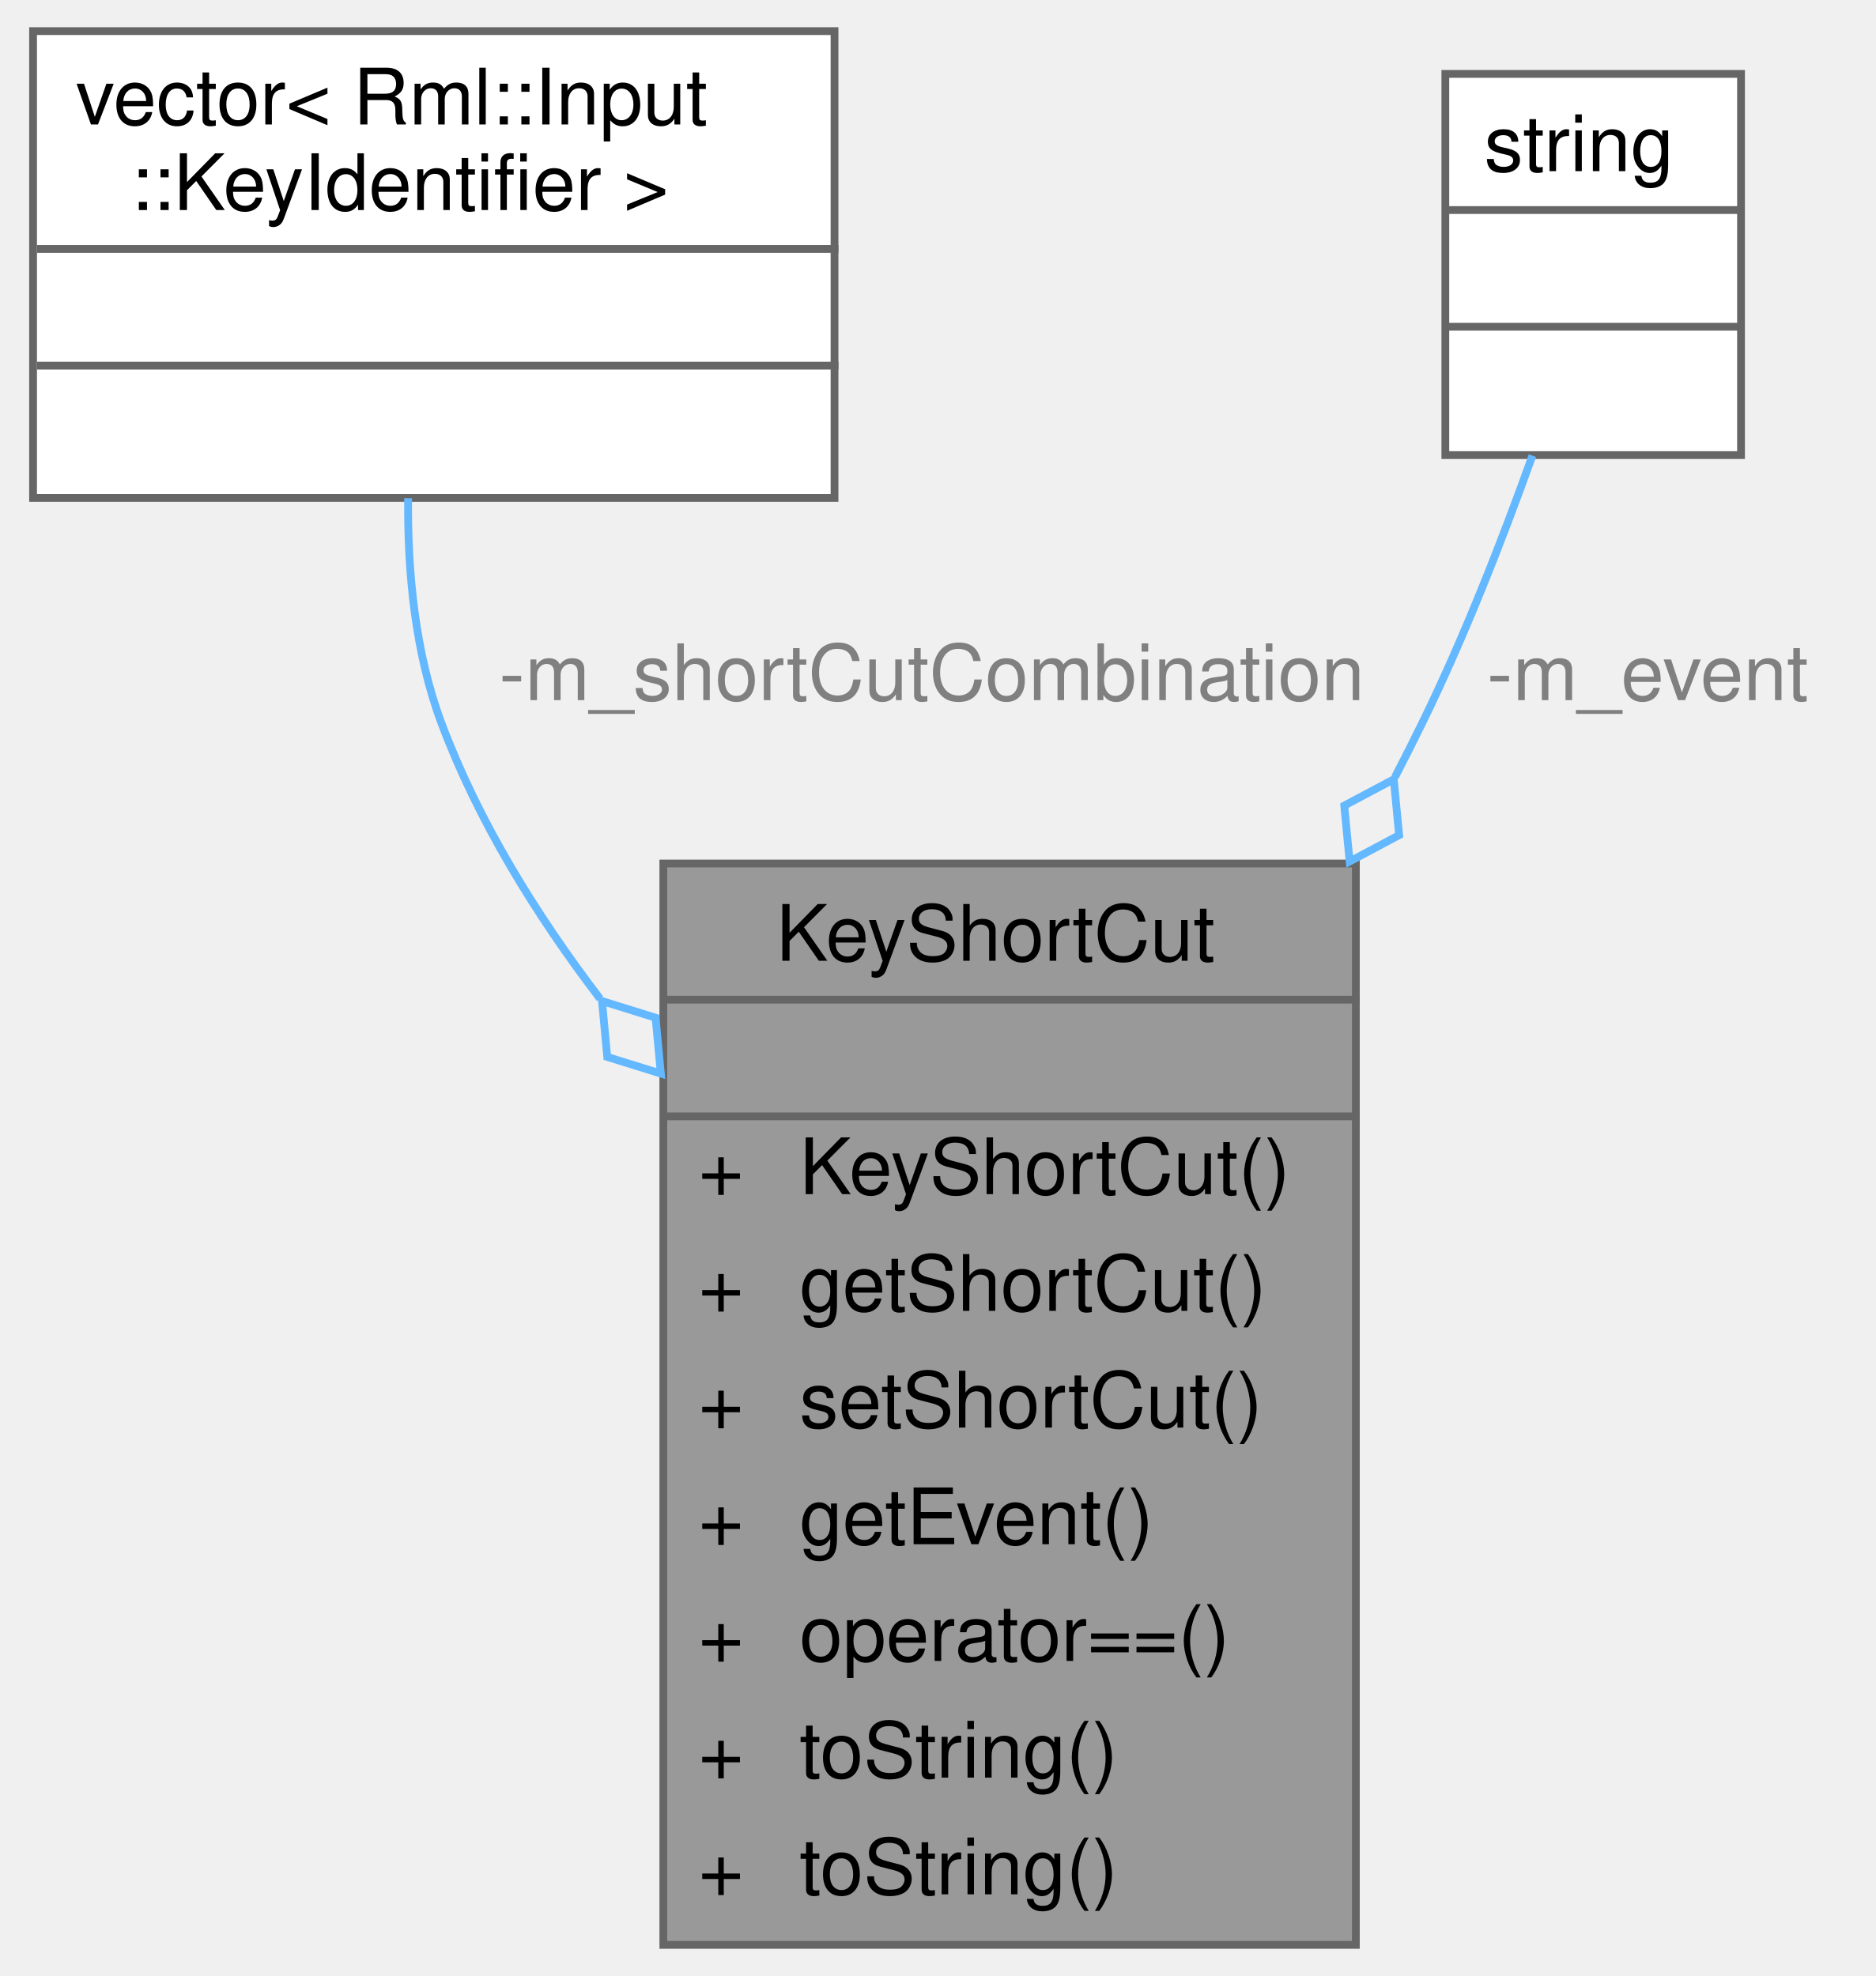
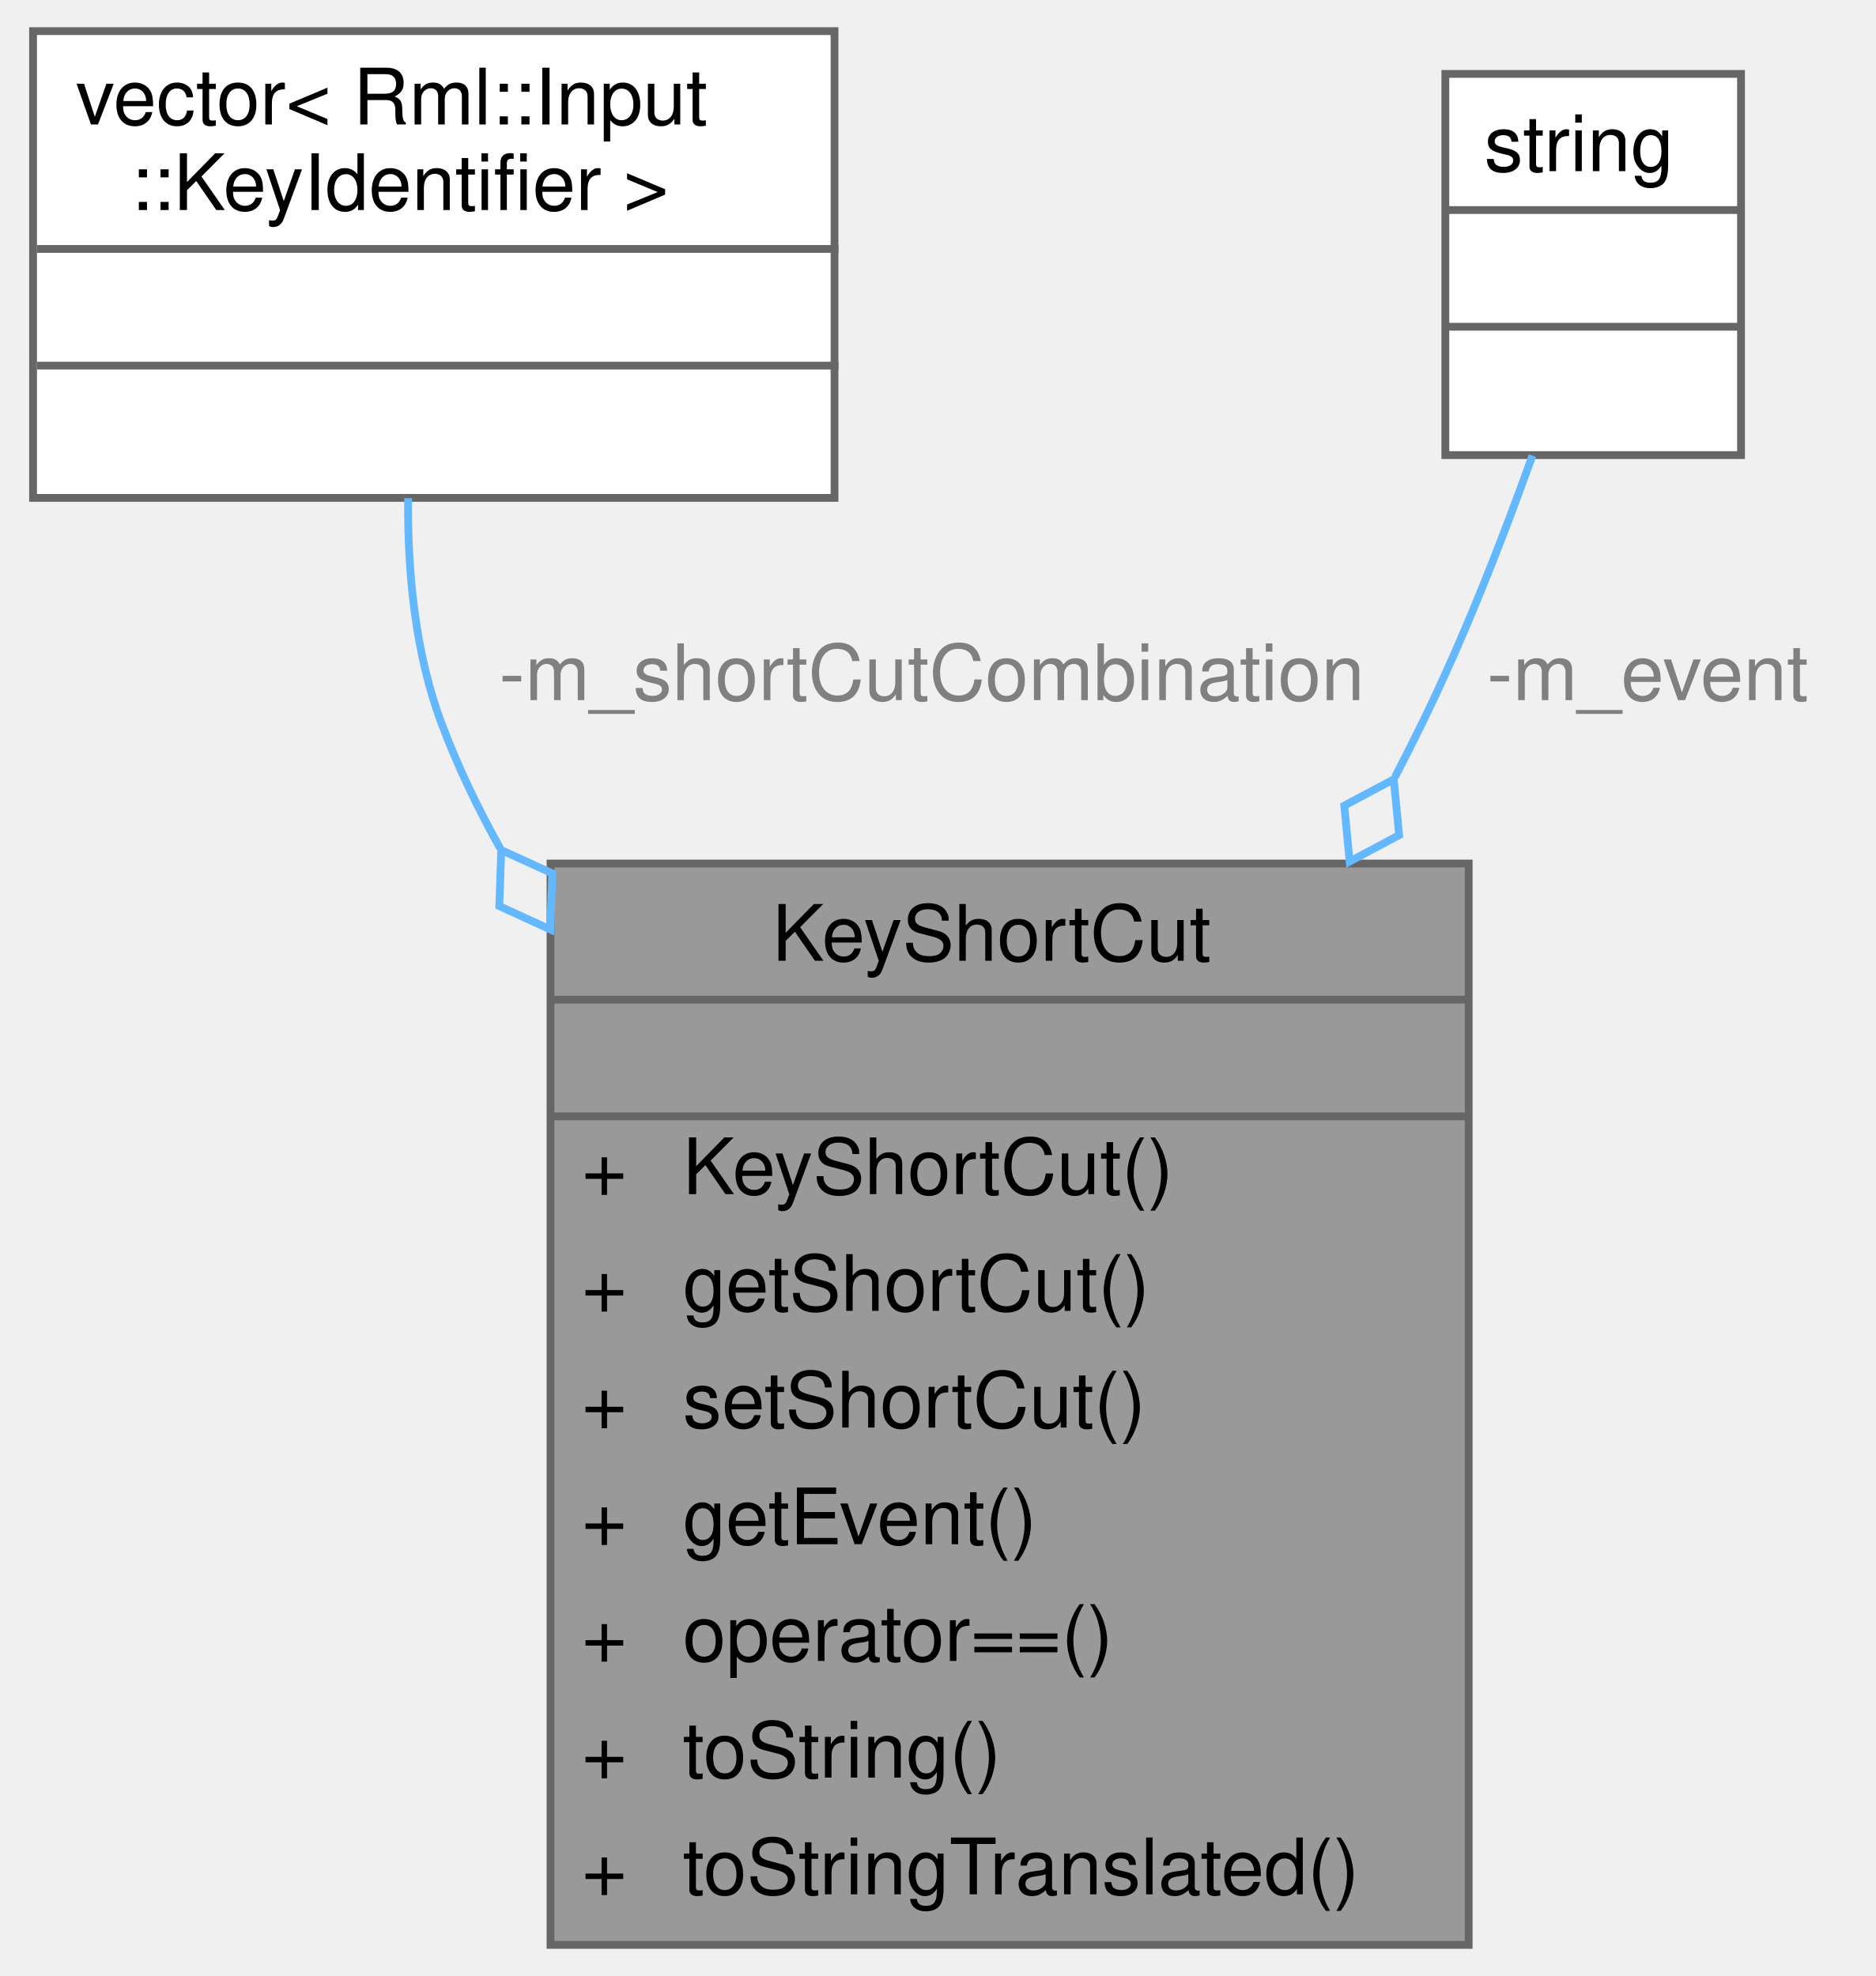
<svg xmlns="http://www.w3.org/2000/svg" xmlns:xlink="http://www.w3.org/1999/xlink" width="241pt" height="254pt" viewBox="0.00 0.00 240.50 254.00">
  <g id="graph0" class="graph" transform="scale(1 1) rotate(0) translate(4 250)">
    <g id="Node000001" class="node">
      <g id="a_Node000001">
        <a xlink:title=" ">
-           <polygon fill="#999999" stroke="transparent" points="170,-139 81,-139 81,0 170,0 170,-139" />
-           <text text-anchor="start" x="95.5" y="-126.5" font-family="Helvetica,sans-Serif" font-size="10.00">KeyShortCut</text>
-           <text text-anchor="start" x="124" y="-111.5" font-family="Helvetica,sans-Serif" font-size="10.00"> </text>
-           <text text-anchor="start" x="85.5" y="-96.5" font-family="Helvetica,sans-Serif" font-size="10.00">+</text>
-           <text text-anchor="start" x="98.5" y="-96.5" font-family="Helvetica,sans-Serif" font-size="10.00">KeyShortCut()</text>
-           <text text-anchor="start" x="85.5" y="-81.5" font-family="Helvetica,sans-Serif" font-size="10.00">+</text>
-           <text text-anchor="start" x="98.5" y="-81.5" font-family="Helvetica,sans-Serif" font-size="10.00">getShortCut()</text>
-           <text text-anchor="start" x="85.5" y="-66.5" font-family="Helvetica,sans-Serif" font-size="10.00">+</text>
-           <text text-anchor="start" x="98.5" y="-66.5" font-family="Helvetica,sans-Serif" font-size="10.00">setShortCut()</text>
-           <text text-anchor="start" x="85.5" y="-51.5" font-family="Helvetica,sans-Serif" font-size="10.00">+</text>
-           <text text-anchor="start" x="98.5" y="-51.5" font-family="Helvetica,sans-Serif" font-size="10.00">getEvent()</text>
-           <text text-anchor="start" x="85.5" y="-36.5" font-family="Helvetica,sans-Serif" font-size="10.00">+</text>
-           <text text-anchor="start" x="98.5" y="-36.5" font-family="Helvetica,sans-Serif" font-size="10.00">operator==()</text>
-           <text text-anchor="start" x="85.5" y="-21.5" font-family="Helvetica,sans-Serif" font-size="10.00">+</text>
-           <text text-anchor="start" x="98.5" y="-21.5" font-family="Helvetica,sans-Serif" font-size="10.00">toString()</text>
-           <text text-anchor="start" x="85.5" y="-6.5" font-family="Helvetica,sans-Serif" font-size="10.00">+</text>
-           <text text-anchor="start" x="98.5" y="-6.5" font-family="Helvetica,sans-Serif" font-size="10.00">toString()</text>
-           <polygon fill="#666666" stroke="#666666" points="81.5,-121.5 81.5,-121.5 170.5,-121.5 170.5,-121.5 81.5,-121.5" />
-           <polygon fill="#666666" stroke="#666666" points="81.5,-106.5 81.5,-106.5 170.5,-106.5 170.5,-106.5 81.5,-106.5" />
-           <polygon fill="none" stroke="#666666" points="81,0 81,-139 170,-139 170,0 81,0" />
+           <polygon fill="#999999" stroke="transparent" points="184.5,-139 66.5,-139 66.5,0 184.5,0 184.5,-139" />
+           <text text-anchor="start" x="95" y="-126.5" font-family="Helvetica,sans-Serif" font-size="10.00">KeyShortCut</text>
+           <text text-anchor="start" x="123.5" y="-111.5" font-family="Helvetica,sans-Serif" font-size="10.00"> </text>
+           <text text-anchor="start" x="70.5" y="-96.5" font-family="Helvetica,sans-Serif" font-size="10.00">+</text>
+           <text text-anchor="start" x="83.5" y="-96.5" font-family="Helvetica,sans-Serif" font-size="10.00">KeyShortCut()</text>
+           <text text-anchor="start" x="70.5" y="-81.5" font-family="Helvetica,sans-Serif" font-size="10.00">+</text>
+           <text text-anchor="start" x="83.5" y="-81.5" font-family="Helvetica,sans-Serif" font-size="10.00">getShortCut()</text>
+           <text text-anchor="start" x="70.5" y="-66.5" font-family="Helvetica,sans-Serif" font-size="10.00">+</text>
+           <text text-anchor="start" x="83.5" y="-66.5" font-family="Helvetica,sans-Serif" font-size="10.00">setShortCut()</text>
+           <text text-anchor="start" x="70.5" y="-51.5" font-family="Helvetica,sans-Serif" font-size="10.00">+</text>
+           <text text-anchor="start" x="83.5" y="-51.5" font-family="Helvetica,sans-Serif" font-size="10.00">getEvent()</text>
+           <text text-anchor="start" x="70.5" y="-36.5" font-family="Helvetica,sans-Serif" font-size="10.00">+</text>
+           <text text-anchor="start" x="83.5" y="-36.5" font-family="Helvetica,sans-Serif" font-size="10.00">operator==()</text>
+           <text text-anchor="start" x="70.5" y="-21.5" font-family="Helvetica,sans-Serif" font-size="10.00">+</text>
+           <text text-anchor="start" x="83.5" y="-21.5" font-family="Helvetica,sans-Serif" font-size="10.00">toString()</text>
+           <text text-anchor="start" x="70.5" y="-6.5" font-family="Helvetica,sans-Serif" font-size="10.00">+</text>
+           <text text-anchor="start" x="83.5" y="-6.5" font-family="Helvetica,sans-Serif" font-size="10.00">toStringTranslated()</text>
+           <polygon fill="#666666" stroke="#666666" points="66.5,-121.5 66.5,-121.5 184.5,-121.5 184.5,-121.5 66.5,-121.5" />
+           <polygon fill="#666666" stroke="#666666" points="66.5,-106.5 66.5,-106.5 184.5,-106.5 184.5,-106.5 66.5,-106.5" />
+           <polygon fill="none" stroke="#666666" points="66.5,0 66.5,-139 184.5,-139 184.5,0 66.5,0" />
        </a>
      </g>
    </g>
    <g id="Node000002" class="node">
      <g id="a_Node000002">
        <a xlink:title=" ">
          <polygon fill="white" stroke="transparent" points="103,-246 0,-246 0,-186 103,-186 103,-246" />
          <text text-anchor="start" x="5.5" y="-234" font-family="Helvetica,sans-Serif" font-size="10.00">vector&lt; Rml::Input</text>
          <text text-anchor="start" x="12.5" y="-223" font-family="Helvetica,sans-Serif" font-size="10.00">::KeyIdentifier &gt;</text>
          <text text-anchor="start" x="50" y="-208" font-family="Helvetica,sans-Serif" font-size="10.00"> </text>
          <text text-anchor="start" x="50" y="-193" font-family="Helvetica,sans-Serif" font-size="10.00"> </text>
          <polygon fill="#666666" stroke="#666666" points="0.5,-218 0.5,-218 103.5,-218 103.5,-218 0.5,-218" />
          <polygon fill="#666666" stroke="#666666" points="0.5,-203 0.5,-203 103.5,-203 103.5,-203 0.5,-203" />
          <polygon fill="none" stroke="#666666" points="0,-186 0,-246 103,-246 103,-186 0,-186" />
        </a>
      </g>
    </g>
    <g id="edge1_Node000001_Node000002" class="edge">
      <g id="a_edge1_Node000001_Node000002">
        <a xlink:title=" ">
-           <path fill="none" stroke="#63b8ff" d="M48.2,-185.96C48.11,-176.47 49.1,-166.05 52.5,-157 57.21,-144.46 64.58,-132.47 72.86,-121.63" />
-           <polygon fill="none" stroke="#63b8ff" points="73.12,-121.32 73.79,-114.14 80.68,-112 80,-119.18 73.12,-121.32" />
+           <path fill="none" stroke="#63b8ff" d="M48.2,-185.96C48.11,-176.47 49.1,-166.05 52.5,-157 54.55,-151.54 57.11,-146.18 60.02,-140.97" />
+           <polygon fill="none" stroke="#63b8ff" points="60.17,-140.73 59.92,-133.53 66.47,-130.52 66.73,-137.73 60.17,-140.73" />
        </a>
      </g>
      <text text-anchor="middle" x="115.5" y="-160" font-family="Helvetica,sans-Serif" font-size="10.00" fill="grey"> -m_shortCutCombination</text>
    </g>
    <g id="Node000003" class="node">
      <g id="a_Node000003">
        <a xlink:title=" ">
          <polygon fill="white" stroke="transparent" points="219.5,-240.5 181.5,-240.5 181.5,-191.5 219.5,-191.5 219.5,-240.5" />
          <text text-anchor="start" x="186.5" y="-228" font-family="Helvetica,sans-Serif" font-size="10.00">string</text>
          <text text-anchor="start" x="198.5" y="-213" font-family="Helvetica,sans-Serif" font-size="10.00"> </text>
          <text text-anchor="start" x="198.5" y="-198" font-family="Helvetica,sans-Serif" font-size="10.00"> </text>
          <polygon fill="#666666" stroke="#666666" points="181.5,-223 181.5,-223 219.5,-223 219.5,-223 181.5,-223" />
          <polygon fill="#666666" stroke="#666666" points="181.5,-208 181.5,-208 219.5,-208 219.5,-208 181.5,-208" />
          <polygon fill="none" stroke="#666666" points="181.5,-191.5 181.5,-240.5 219.5,-240.5 219.5,-191.5 181.5,-191.5" />
        </a>
      </g>
    </g>
    <g id="edge2_Node000001_Node000003" class="edge">
      <g id="a_edge2_Node000001_Node000003">
        <a xlink:title=" ">
          <path fill="none" stroke="#63b8ff" d="M192.69,-191.43C188.86,-180.73 183.91,-168.02 178.5,-157 177.38,-154.71 176.22,-152.41 175.02,-150.1" />
          <polygon fill="none" stroke="#63b8ff" points="174.87,-149.83 168.51,-146.44 169.2,-139.26 175.56,-142.65 174.87,-149.83" />
        </a>
      </g>
      <text text-anchor="middle" x="207.5" y="-160" font-family="Helvetica,sans-Serif" font-size="10.00" fill="grey"> -m_event</text>
    </g>
  </g>
</svg>
